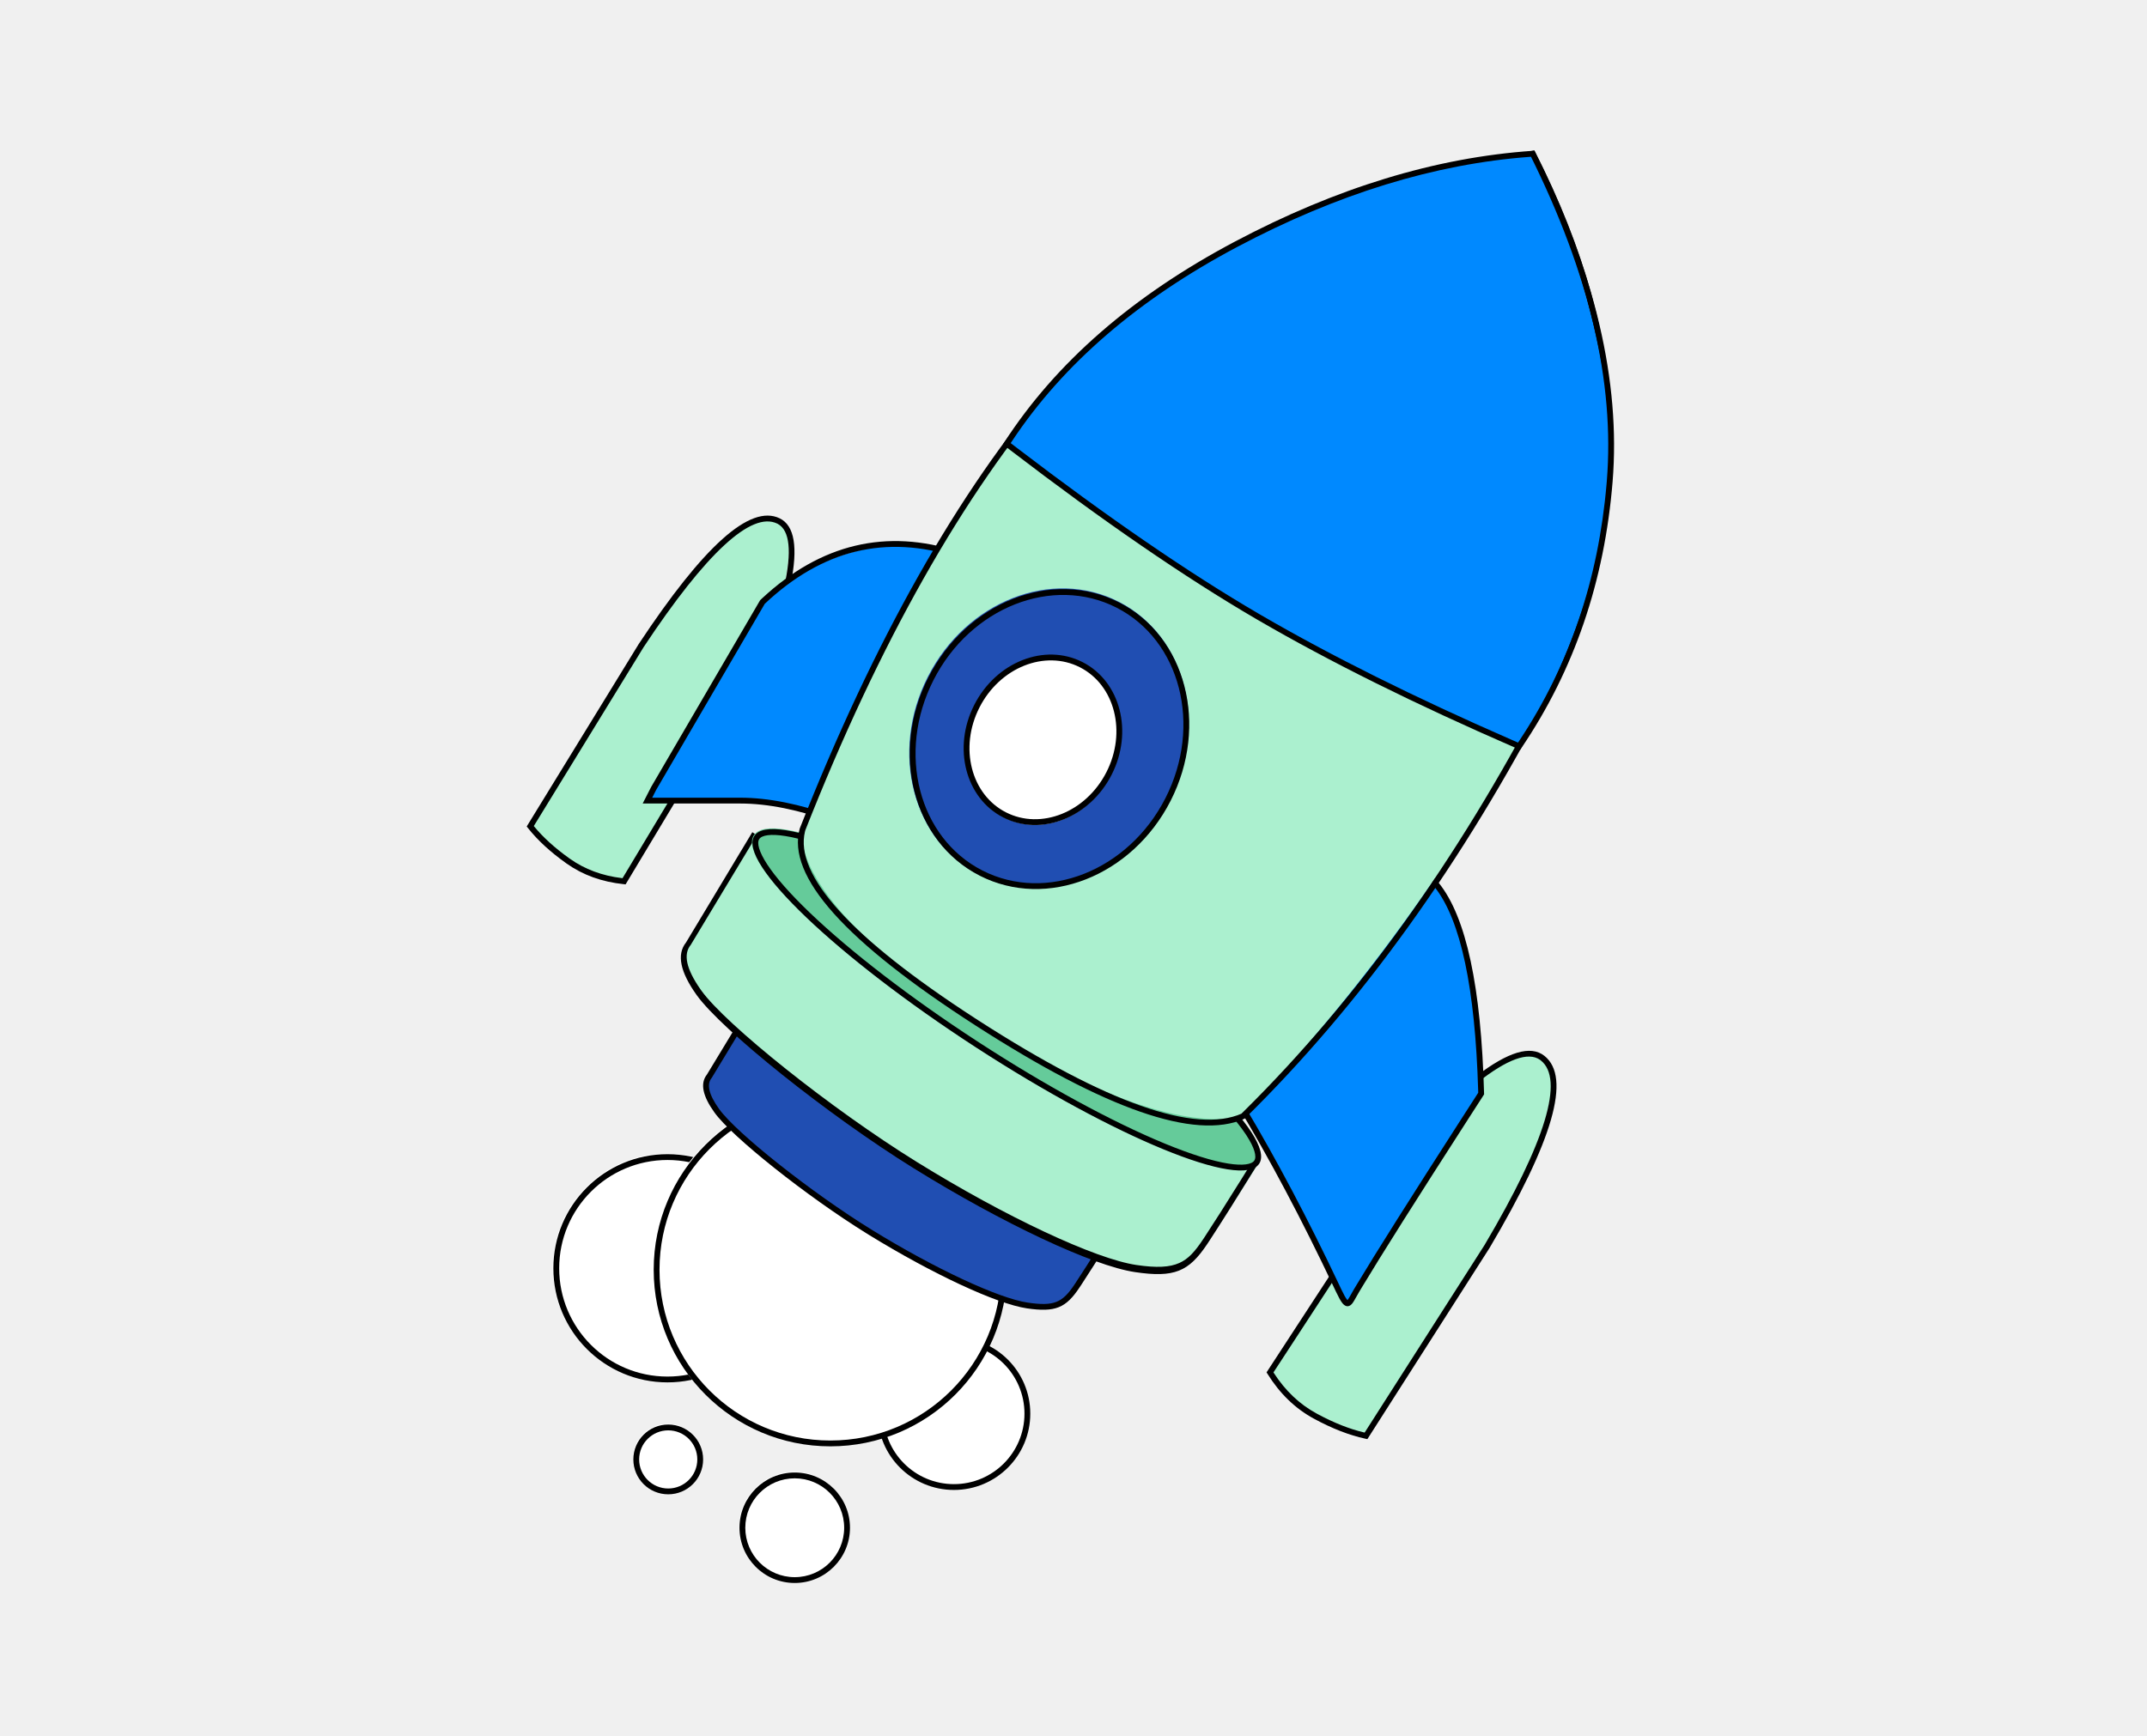
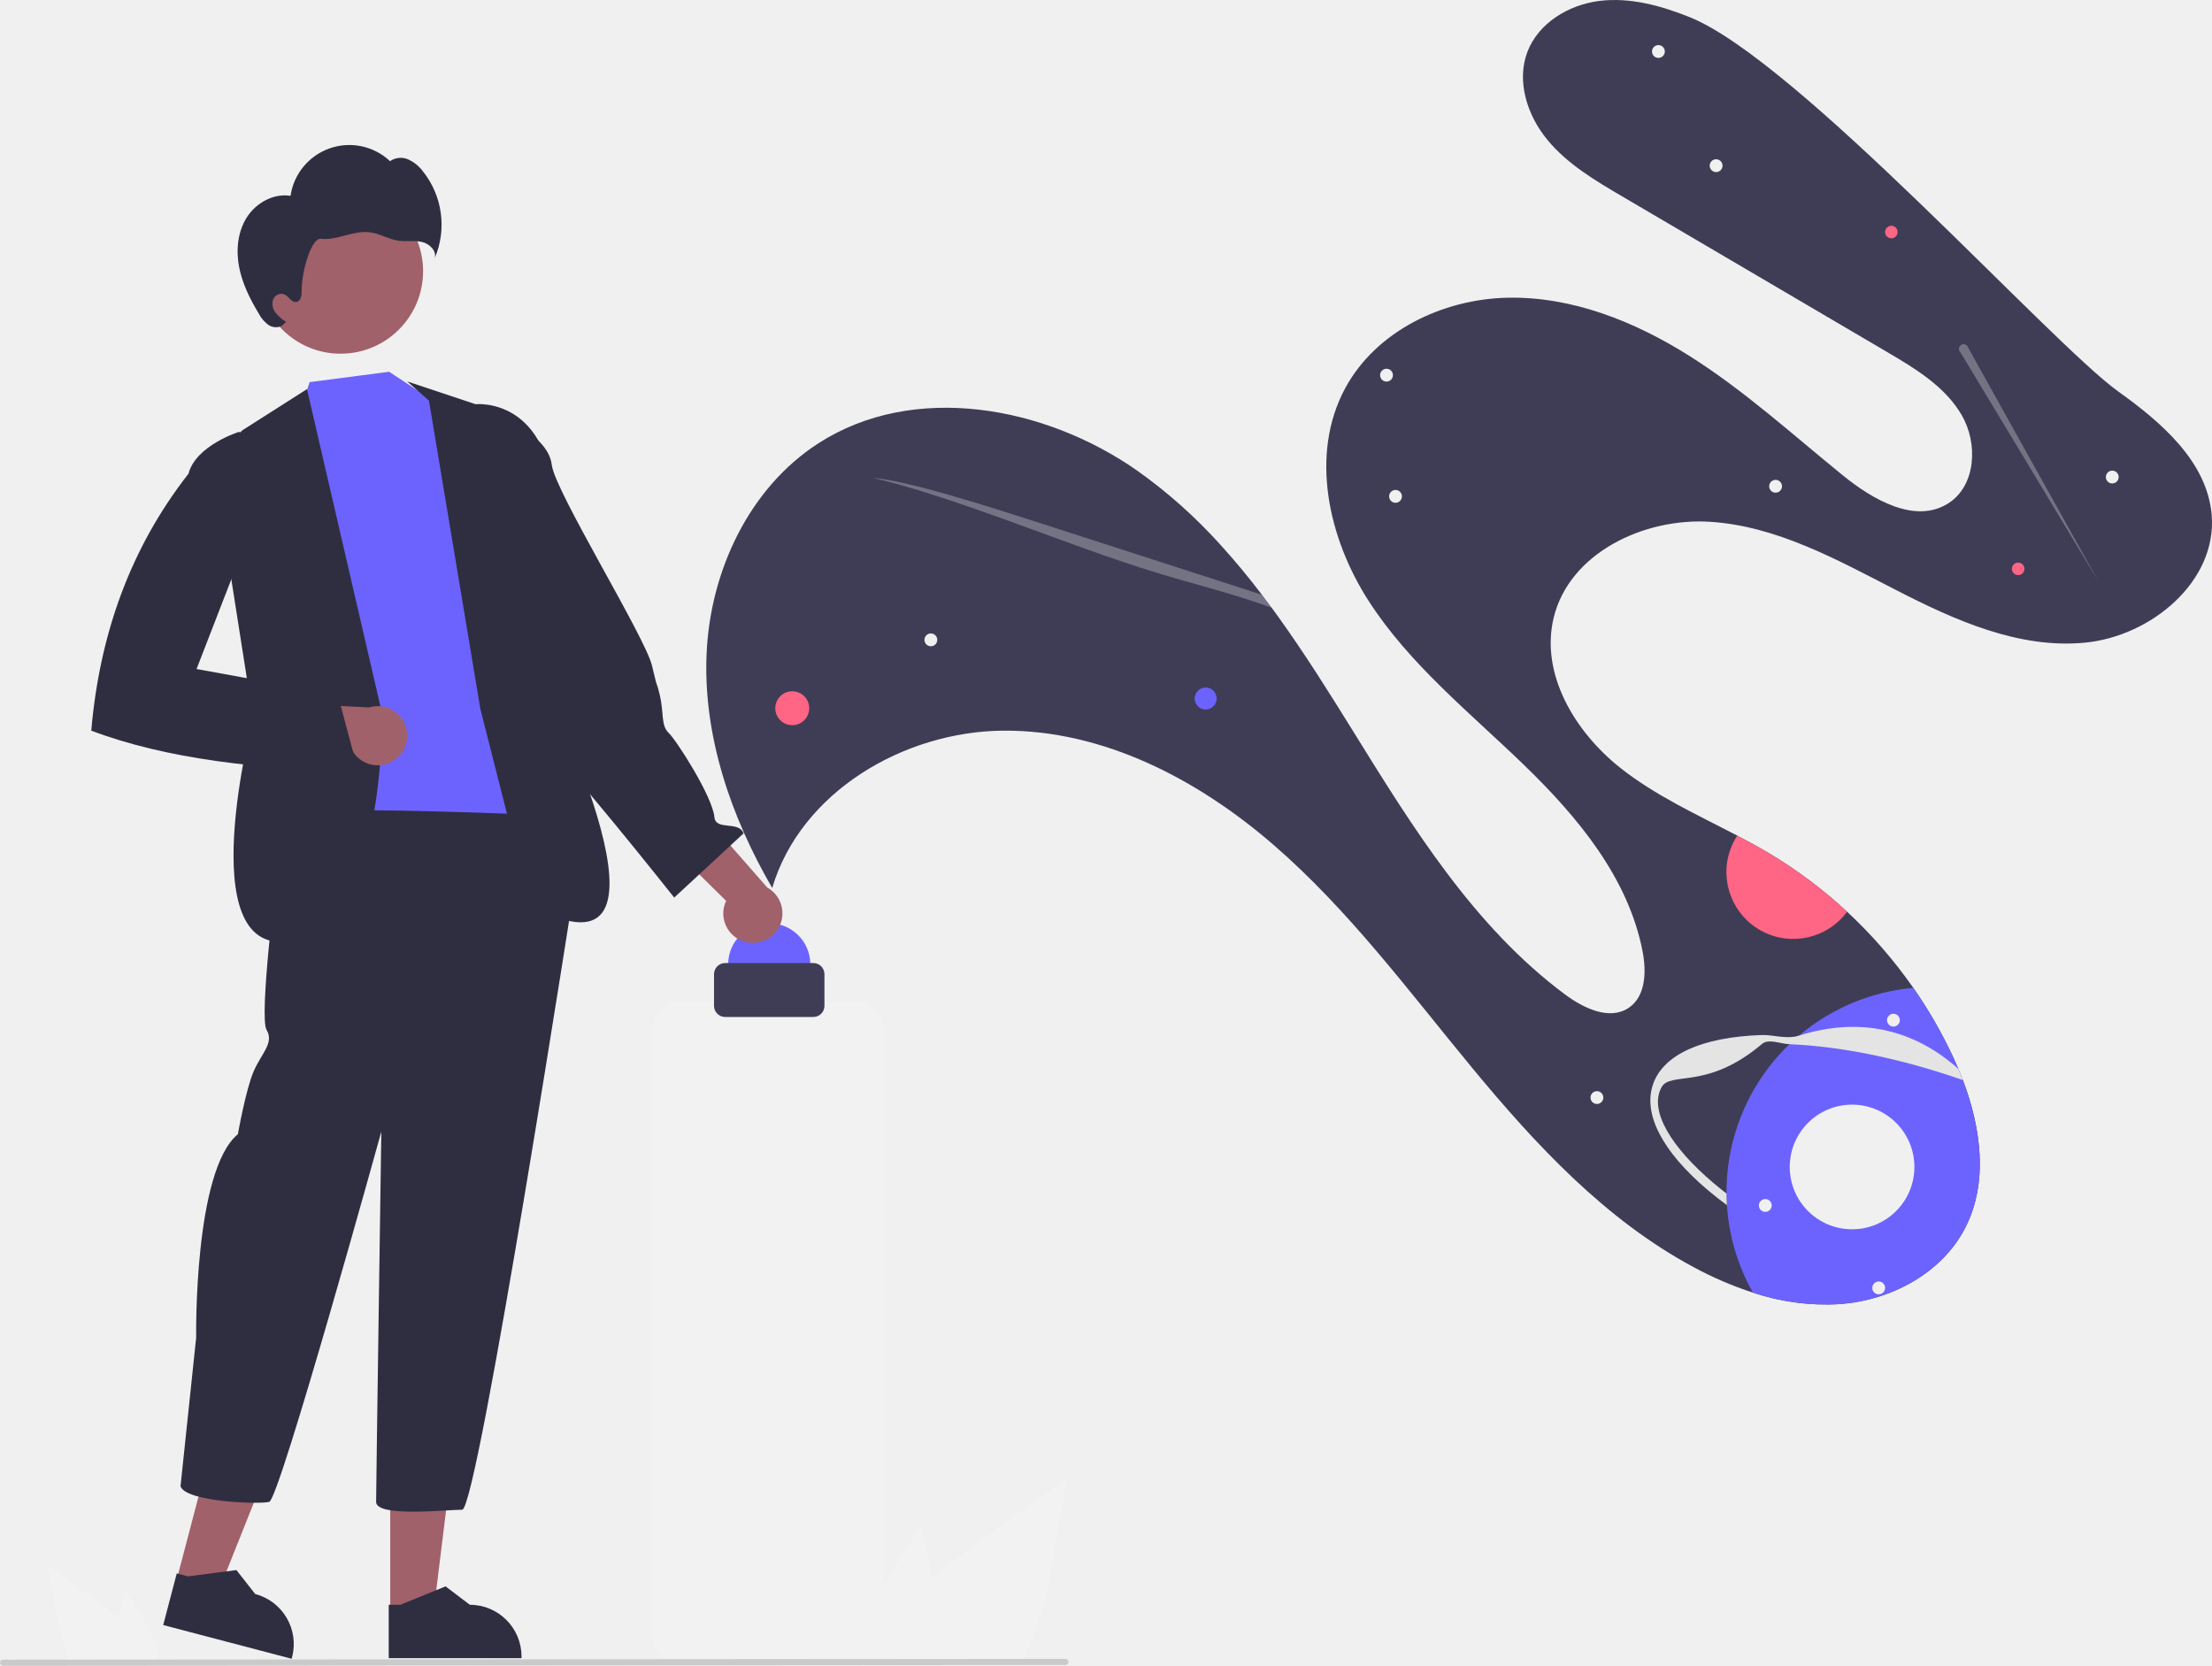
- <svg xmlns="http://www.w3.org/2000/svg" width="428" height="346" viewBox="0 0 428 346" fill="none">
-   <path fill-rule="evenodd" clip-rule="evenodd" d="M272.295 286.224L296.423 248.467C296.423 248.467 315.096 216.909 307.493 210.897C299.89 204.886 270.13 240.027 270.13 240.027L265.687 254.371L253.16 273.566C253.16 273.566 256.753 279.331 262.15 282.268C267.547 285.204 272.295 286.224 272.295 286.224Z" fill="#ABF0CF" />
-   <path fill-rule="evenodd" clip-rule="evenodd" d="M272.582 286.969L296.933 248.855C309.554 227.532 313.296 214.828 307.867 210.535C302.377 206.197 289.817 215.989 269.701 239.744L269.623 239.835L265.171 254.215L252.486 273.653L252.681 273.966C255.127 277.893 258.197 280.862 261.886 282.87C265.53 284.85 268.965 286.189 272.188 286.885L272.582 286.969ZM271.171 239.805C290.2 217.432 302.296 207.996 307.006 211.339L307.145 211.445C311.855 215.167 308.218 227.511 295.948 248.25L272.04 285.662L271.924 285.636C269.049 284.96 265.982 283.749 262.727 282.007L262.44 281.85C259.063 280.015 256.228 277.325 253.933 273.775L253.863 273.664L266.229 254.713L270.663 240.404L271.171 239.805Z" fill="black" />
-   <path fill-rule="evenodd" clip-rule="evenodd" d="M247.15 220.037C247.15 220.037 257.057 236.521 266.768 257.099C268.808 261.427 268.808 260.215 270.463 257.429C276.513 247.261 295.319 218.122 295.319 218.122C295.319 218.122 294.47 186.46 286.429 176.501C278.391 166.542 265.718 174.391 265.718 174.391L247.15 220.037Z" fill="#0089FF" />
-   <path fill-rule="evenodd" clip-rule="evenodd" d="M265.2 173.937L265.359 173.838C274.043 168.459 281.275 169.195 286.829 176.076C292.29 182.844 295.275 196.819 295.846 218.046L295.849 218.225L292.826 222.916C282.397 239.115 275.258 250.421 271.414 256.824L270.91 257.667C270.75 257.937 270.403 258.554 270.185 258.937C270.124 259.047 270.072 259.14 270.04 259.195L269.953 259.343C269.658 259.844 269.44 260.122 269.162 260.299C268.591 260.662 268.037 260.427 267.556 259.792C267.229 259.366 266.855 258.679 266.31 257.54L265.86 256.592C259.504 243.166 253.083 231.061 246.601 220.275L246.451 220.027L265.2 173.937ZM294.67 217.45C294.07 197.022 291.188 183.525 286.084 177.002L285.927 176.805C280.762 170.407 274.185 169.737 265.971 174.824L266.13 174.725L247.744 219.926L248.267 220.802C254.541 231.337 260.756 243.102 266.91 256.096L267.35 257.03C267.863 258.105 268.214 258.743 268.478 259.09L268.51 259.131C268.542 259.169 268.568 259.201 268.594 259.227L268.614 259.25L268.631 259.232C268.695 259.157 268.779 259.038 268.884 258.87L268.968 258.734L269.008 258.667C269.023 258.641 269.081 258.537 269.162 258.392C269.356 258.047 269.678 257.476 269.863 257.16L270.42 256.23C274.226 249.885 281.252 238.756 291.496 222.84L294.681 217.898L294.67 217.45Z" fill="black" />
-   <path fill-rule="evenodd" clip-rule="evenodd" d="M105.611 164.617L127.71 128.608C127.71 128.608 146.799 99.774 155.064 103.728C163.329 107.682 145.791 147.378 145.791 147.378L135.437 157.061L124.31 175.589C124.31 175.589 117.919 174.929 113.184 171.571C108.45 168.214 105.611 164.617 105.611 164.617Z" fill="#ABF0CF" />
-   <path fill-rule="evenodd" clip-rule="evenodd" d="M105 164.802L127.321 128.431C140.229 108.933 149.485 100.514 155.409 103.348C161.401 106.215 158.282 120.898 146.416 147.756L146.368 147.864L135.986 157.572L124.712 176.346L124.345 176.308C119.987 175.858 116.184 174.485 112.943 172.187C109.744 169.918 107.179 167.563 105.251 165.119L105 164.802ZM145.698 146.509C156.821 121.188 159.825 107.063 155.057 104.47L154.908 104.394C149.812 101.956 140.832 110.123 128.298 129.055L106.413 164.715L106.476 164.792C108.241 166.94 110.534 169.029 113.356 171.057L113.614 171.241C116.566 173.335 120.018 174.622 123.977 175.101L124.099 175.114L135.076 156.836L145.403 147.179L145.698 146.509Z" fill="black" />
-   <path fill-rule="evenodd" clip-rule="evenodd" d="M130.218 157.061L151.901 119.895C151.901 119.895 169.34 103.427 190.813 110.399C212.285 117.371 166.723 163.44 166.723 163.44C166.723 163.44 155.958 159.502 147.498 159.502C139.039 159.502 128.97 159.502 128.97 159.502L130.218 157.061Z" fill="#0089FF" />
-   <path fill-rule="evenodd" clip-rule="evenodd" d="M129.811 156.912L151.536 119.675L151.95 119.286C163.638 108.432 176.71 105.323 191.086 109.991C198.613 112.435 200.293 118.402 196.148 127.528C192.098 136.446 182.461 148.59 167.229 163.991L166.967 164.256L166.279 164.005C159.299 161.484 153.069 160.225 147.592 160.225H128.116L129.796 156.94L129.811 156.912ZM195.092 127.049C198.978 118.495 197.515 113.297 190.727 111.094C176.643 106.52 163.912 109.613 152.453 120.404V120.403L152.393 120.459C152.413 120.441 152.433 120.422 152.453 120.404L130.823 157.478L130.011 159.066L147.592 159.066C153.124 159.066 159.369 160.309 166.329 162.791L166.665 162.911L167.297 162.27C181.775 147.54 191.002 135.878 194.971 127.313L195.092 127.049Z" fill="black" />
-   <path d="M132.972 275.511C145.538 275.511 155.725 265.324 155.725 252.757C155.725 240.19 145.538 230.003 132.972 230.003C120.405 230.003 110.218 240.19 110.218 252.757C110.218 265.324 120.405 275.511 132.972 275.511Z" fill="white" />
-   <path fill-rule="evenodd" clip-rule="evenodd" d="M155.819 252.899C155.819 240.334 145.632 230.146 133.065 230.146C120.499 230.146 110.311 240.334 110.311 252.899C110.311 265.468 120.499 275.653 133.065 275.653C145.632 275.653 155.819 265.468 155.819 252.899ZM111.471 252.899C111.471 240.974 121.139 231.306 133.065 231.306C144.992 231.306 154.66 240.974 154.66 252.899C154.66 264.827 144.992 274.494 133.065 274.494C121.139 274.494 111.471 264.827 111.471 252.899Z" fill="black" />
-   <path d="M190.074 296.961C198.478 296.961 205.291 290.147 205.291 281.743C205.291 273.339 198.478 266.525 190.074 266.525C181.669 266.525 174.856 273.339 174.856 281.743C174.856 290.147 181.669 296.961 190.074 296.961Z" fill="white" />
-   <path fill-rule="evenodd" clip-rule="evenodd" d="M205.385 281.885C205.385 273.482 198.572 266.667 190.168 266.667C181.763 266.667 174.95 273.482 174.95 281.885C174.95 290.291 181.763 297.103 190.168 297.103C198.572 297.103 205.385 290.291 205.385 281.885ZM176.109 281.885C176.109 274.123 182.403 267.827 190.168 267.827C197.932 267.827 204.226 274.123 204.226 281.885C204.226 289.65 197.932 295.943 190.168 295.943C182.403 295.943 176.109 289.65 176.109 281.885Z" fill="black" />
-   <path d="M133.116 297.83C136.958 297.83 140.073 294.716 140.073 290.874C140.073 287.032 136.958 283.917 133.116 283.917C129.274 283.917 126.16 287.032 126.16 290.874C126.16 294.716 129.274 297.83 133.116 297.83Z" fill="white" />
-   <path fill-rule="evenodd" clip-rule="evenodd" d="M140.167 291.016C140.167 287.175 137.052 284.059 133.21 284.059C129.368 284.059 126.254 287.175 126.254 291.016C126.254 294.859 129.368 297.972 133.21 297.972C137.052 297.972 140.167 294.859 140.167 291.016ZM127.413 291.016C127.413 287.816 130.009 285.219 133.21 285.219C136.412 285.219 139.007 287.816 139.007 291.016C139.007 294.219 136.412 296.813 133.21 296.813C130.009 296.813 127.413 294.219 127.413 291.016Z" fill="black" />
-   <path d="M158.334 315.512C164.417 315.512 169.349 310.58 169.349 304.497C169.349 298.414 164.417 293.482 158.334 293.482C152.251 293.482 147.32 298.414 147.32 304.497C147.32 310.58 152.251 315.512 158.334 315.512Z" fill="white" />
-   <path fill-rule="evenodd" clip-rule="evenodd" d="M169.443 304.639C169.443 298.558 164.511 293.625 158.428 293.625C152.345 293.625 147.413 298.558 147.413 304.639C147.413 310.723 152.345 315.654 158.428 315.654C164.511 315.654 169.443 310.723 169.443 304.639ZM148.573 304.639C148.573 299.199 152.985 294.784 158.428 294.784C163.871 294.784 168.283 299.199 168.283 304.639C168.283 310.083 163.871 314.494 158.428 314.494C152.985 314.494 148.573 310.083 148.573 304.639Z" fill="black" />
-   <path d="M165.436 288.265C184.886 288.265 200.654 272.497 200.654 253.047C200.654 233.597 184.886 217.829 165.436 217.829C145.985 217.829 130.218 233.597 130.218 253.047C130.218 272.497 145.985 288.265 165.436 288.265Z" fill="white" />
-   <path fill-rule="evenodd" clip-rule="evenodd" d="M200.748 253.189C200.748 233.74 184.98 217.972 165.53 217.972C146.08 217.972 130.312 233.74 130.312 253.189C130.312 272.641 146.08 288.407 165.53 288.407C184.98 288.407 200.748 272.641 200.748 253.189ZM131.471 253.189C131.471 234.38 146.72 219.132 165.53 219.132C184.34 219.132 199.588 234.38 199.588 253.189C199.588 272.001 184.34 287.247 165.53 287.247C146.72 287.247 131.471 272.001 131.471 253.189Z" fill="black" />
-   <path fill-rule="evenodd" clip-rule="evenodd" d="M150.504 199.278L141.306 214.46C141.306 214.46 139.465 216.717 142.812 221.367C146.159 226.018 160.864 237.864 173.439 245.606C186.014 253.348 198.779 259.305 204.695 260.174C210.611 261.044 212.297 259.763 214.611 256.282C216.925 252.8 221.523 245.423 221.523 245.423L150.504 199.278Z" fill="#204EB2" />
-   <path fill-rule="evenodd" clip-rule="evenodd" d="M150.413 198.609L222.411 245.392L221.677 246.569C219.109 250.682 217.101 253.838 215.651 256.047L215.188 256.746C212.499 260.792 210.396 261.728 204.705 260.891C198.696 260.007 185.882 254.033 173.229 246.244L172.861 246.015C160.685 238.465 145.923 226.694 142.436 221.849C140.084 218.581 139.518 216.033 140.925 214.269L140.923 214.271L150.413 198.609ZM220.825 245.743L150.784 200.233L141.875 214.938L141.849 214.969C140.835 216.213 141.281 218.26 143.377 221.172C146.787 225.91 161.713 237.791 173.837 245.256C186.364 252.969 199.064 258.891 204.874 259.746C210.12 260.517 211.782 259.775 214.223 256.105L214.374 255.876C215.63 253.977 217.364 251.267 219.573 247.743L220.825 245.743Z" fill="black" />
-   <path fill-rule="evenodd" clip-rule="evenodd" d="M150.285 166.542L137.249 188.044C137.249 188.044 134.641 191.242 139.385 197.829C144.128 204.415 164.966 221.193 182.786 232.158C200.606 243.122 218.695 251.56 227.079 252.792C235.463 254.027 237.852 252.209 241.131 247.279C244.411 242.348 250.927 231.9 250.927 231.9L150.285 166.542Z" fill="#ABF0CF" />
-   <path fill-rule="evenodd" clip-rule="evenodd" d="M149.971 165.944L250.799 232.001L250.501 232.485C246.451 239.036 243.345 243.963 241.182 247.27L240.661 248.062C236.985 253.575 234.098 254.827 226.267 253.665C217.859 252.418 199.866 243.957 182.102 232.931C164.909 222.258 143.802 205.317 138.874 198.413C135.617 193.851 134.847 190.341 136.749 187.948L149.971 165.944ZM249.35 232.105L150.358 167.394L137.697 188.416L137.672 188.448C136.189 190.277 136.781 193.194 139.623 197.255L139.814 197.525C144.636 204.266 165.666 221.107 182.758 231.694C200.415 242.632 218.316 251.027 226.535 252.244C230.578 252.844 233.163 252.711 235.096 251.844C236.829 251.064 238.122 249.72 239.929 246.983L240.011 246.862C241.795 244.154 244.289 240.234 247.49 235.098L249.35 232.105Z" fill="black" />
-   <path d="M194.45 208.701C222.241 226.749 247.527 237.136 250.928 231.899C254.328 226.663 234.555 207.788 206.763 189.74C178.972 171.692 153.686 161.306 150.285 166.542C146.885 171.778 166.658 190.653 194.45 208.701Z" fill="#65CB9A" />
-   <path fill-rule="evenodd" clip-rule="evenodd" d="M251.021 232.043C254.422 226.806 234.649 207.931 206.857 189.883C179.065 171.835 153.78 161.449 150.379 166.685C146.979 171.921 166.752 190.797 194.543 208.845C222.335 226.892 247.621 237.279 251.021 232.043ZM169.345 170.755C179.747 175.062 192.889 182.195 206.226 190.855L206.629 191.118C219.936 199.787 231.745 208.882 239.835 216.606L240.04 216.801C243.767 220.377 246.578 223.551 248.307 226.136L248.491 226.415C250.11 228.91 250.552 230.636 250.049 231.411C249.545 232.186 247.789 232.484 244.851 232.02C241.695 231.52 237.441 230.186 232.369 228.103L232.055 227.973C221.653 223.666 208.511 216.533 195.175 207.872L194.771 207.61C181.465 198.94 169.656 189.845 161.565 182.122L161.361 181.926C157.498 178.22 154.62 174.946 152.91 172.312C151.29 169.817 150.848 168.092 151.352 167.316C151.855 166.541 153.611 166.243 156.549 166.708C159.705 167.207 163.959 168.542 169.031 170.625L169.345 170.755Z" fill="black" />
-   <path fill-rule="evenodd" clip-rule="evenodd" d="M159.889 165.244C159.889 165.244 182.076 109.001 210.035 76.475C237.994 43.949 305.455 30.511 305.455 30.511C305.455 30.511 334.563 87.496 308.452 137.923C282.342 188.35 247.702 222.429 247.702 222.429C247.702 222.429 233.346 228.75 194.712 203.869C156.077 178.988 159.889 165.244 159.889 165.244Z" fill="#ABF0CF" />
-   <path fill-rule="evenodd" clip-rule="evenodd" d="M305.864 30L306.064 30.39C325.551 68.541 326.557 104.542 309.061 138.333C291.626 172.003 271.342 200.221 248.202 222.985L248.126 223.06L248.029 223.103C238.211 227.426 220.409 221.19 194.491 204.499C168.516 187.771 156.782 174.756 159.424 165.232L159.443 165.174C174.256 127.623 191.003 97.978 209.689 76.24C228.426 54.444 260.344 39.068 305.435 30.086L305.864 30ZM305.229 31.309L304.319 31.493C260.17 40.465 228.925 55.641 210.568 76.996C191.975 98.626 175.291 128.161 160.522 165.6L160.534 165.569L160.472 165.807C158.353 174.509 169.607 186.988 194.357 203.032L195.119 203.525C220.714 220.008 238.239 226.146 247.562 222.042L247.466 222.082L248.079 221.477C270.611 199.149 290.423 171.593 307.507 138.805L308.032 137.8C325.348 104.354 324.354 68.746 305.032 30.918L305.229 31.309Z" fill="black" />
-   <path fill-rule="evenodd" clip-rule="evenodd" d="M200.606 88.349C200.606 88.349 215.93 64.674 246.271 48.585C276.611 32.497 305.455 30.511 305.455 30.511C305.455 30.511 323.209 66.134 320.797 95.838C318.389 125.543 302.736 148.658 302.736 148.658C302.736 148.658 272.649 135.605 250.927 122.967C229.205 110.329 200.606 88.349 200.606 88.349Z" fill="#0089FF" />
-   <path fill-rule="evenodd" clip-rule="evenodd" d="M305.893 30.049L306.067 30.396C317.945 54.233 323.085 76.111 321.47 96.028C319.856 115.929 313.8 133.631 303.307 149.126L303.038 149.524L301.977 149.063C282.165 140.446 265.081 131.962 250.729 123.611L250.293 123.357C236.179 115.11 219.911 103.934 201.488 89.828L199.922 88.626L200.213 88.177C210.486 72.306 225.782 58.986 246.093 48.217C266.391 37.454 286.194 31.406 305.507 30.076L305.893 30.049ZM305.2 31.26L305.012 31.274C286.052 32.671 266.594 38.659 246.636 49.241C226.895 59.709 211.954 72.585 201.802 87.868L201.478 88.359L202.738 89.324C220.901 103.206 236.948 114.217 250.878 122.356L251.312 122.609C265.324 130.762 281.956 139.047 301.209 147.463L302.618 148.077L302.96 147.563C312.861 132.61 318.629 115.6 320.264 96.525L320.313 95.935C321.911 76.246 316.821 54.573 305.029 30.913L305.2 31.26Z" fill="black" />
-   <path d="M195.236 174.48C208.573 181.276 225.6 174.585 233.267 159.537C240.935 144.489 236.339 126.781 223.002 119.986C209.666 113.191 192.639 119.881 184.971 134.929C177.304 149.977 181.9 167.685 195.236 174.48Z" fill="#204EB2" />
-   <path fill-rule="evenodd" clip-rule="evenodd" d="M233.361 159.681C241.029 144.632 236.433 126.925 223.096 120.129C209.76 113.334 192.733 120.024 185.065 135.072C177.398 150.121 181.994 167.828 195.33 174.624C208.667 181.419 225.694 174.729 233.361 159.681ZM186.098 135.599C193.488 121.095 209.834 114.673 222.57 121.162C235.306 127.652 239.718 144.65 232.328 159.154C224.938 173.658 208.593 180.08 195.856 173.591C183.12 167.101 178.708 150.102 186.098 135.599Z" fill="black" />
-   <path d="M200.2 163.017C207.605 166.79 217.083 163.029 221.369 154.617C225.655 146.204 223.127 136.326 215.722 132.553C208.318 128.78 198.84 132.541 194.554 140.954C190.267 149.366 192.795 159.244 200.2 163.017Z" fill="white" />
-   <path fill-rule="evenodd" clip-rule="evenodd" d="M221.597 154.496C225.958 145.938 223.364 135.878 215.805 132.026C208.245 128.174 198.581 131.989 194.221 140.547C189.86 149.106 192.454 159.166 200.013 163.018C207.573 166.87 217.237 163.054 221.597 154.496ZM195.254 141.074C199.337 133.059 208.32 129.513 215.278 133.059C222.237 136.604 224.648 145.956 220.564 153.97C216.481 161.984 207.498 165.53 200.54 161.985C193.581 158.439 191.171 149.088 195.254 141.074Z" fill="black" />
+ <svg xmlns="http://www.w3.org/2000/svg" data-name="Layer 1" width="861.343" height="648.679" viewBox="0 0 861.343 648.679">
+   <path d="M487.967,298.314c37.101-23.943,88.2-14.64,124.348,10.729a196.935,196.935,0,0,1,32.307,28.827c5.643,6.19,10.993,12.687,16.11,19.409,1.261,1.649,2.515,3.315,3.746,4.997q1.263,1.706,2.505,3.435c10.378,14.425,19.892,29.6,29.206,44.638,23.251,37.538,47.108,76.194,82.534,102.549,7.299,5.428,17.482,10.317,24.96,5.133,6.489-4.502,6.767-13.967,5.29-21.724-5.49-28.74-25.295-52.557-46.336-72.888-21.04-20.331-44.332-38.971-60.23-63.537-15.898-24.567-23.161-57.364-9.236-83.094,12.001-22.173,37.821-34.61,63.024-35.189,25.201-.574,49.685,9.222,71.007,22.674,21.319,13.457,40.066,30.531,59.631,46.43,11.794,9.592,28.261,19.109,41.114,10.988,10.856-6.863,11.703-23.338,5.233-34.431s-18.018-18.064-29.089-24.566q-51.558-30.288-103.117-60.571c-10.545-6.189-21.321-12.575-29.105-22.012-7.786-9.431-12.108-22.686-7.817-34.139,4.234-11.286,16.059-18.453,28.023-19.948,11.956-1.492,24.015,1.823,35.199,6.314,41.912,16.832,140.602,126.951,166.905,145.778,16.903,12.092,34.66,27.4,36.369,48.112,2.13,25.784-23.526,47.182-49.278,49.683-25.748,2.509-50.704-8.687-73.71-20.524s-46.486-24.887-72.309-26.53c-25.823-1.643-54.795,12.161-60.917,37.3-5.323,21.874,8.21,44.446,25.838,58.442,13.798,10.958,29.992,18.256,45.635,26.462,4.344,2.272,8.642,4.621,12.834,7.132a180.251,180.251,0,0,1,29.935,22.505,183.677,183.677,0,0,1,25.774,29.641,179.182,179.182,0,0,1,15.621,27.173q1.006,2.176,1.954,4.412c.599,1.426,1.179,2.869,1.729,4.328,7.18,18.913,9.977,40.108.804,57.763-9.149,17.608-28.965,28.034-48.753,29.48a89.801,89.801,0,0,1-33.791-4.464,137.23,137.23,0,0,1-23.13-9.941C794.526,600.7,767.404,571.542,742.634,541.566c-24.764-29.974-48.083-61.534-77.482-86.977-29.397-25.449-66.237-44.69-105.12-44.398-38.882.287-78.965,23.978-90.008,61.258-16.096-27.736-26.981-59.355-25.544-91.388S461.024,315.705,487.967,298.314Z" transform="translate(-169.3286 -125.6603)" fill="#3f3d56" />
+   <circle cx="469.487" cy="272.017" r="4.272" fill="#6c63ff" />
+   <circle cx="308.499" cy="275.792" r="6.605" fill="#ff6584" />
+   <circle cx="785.865" cy="221.517" r="2.44" fill="#ff6584" />
+   <circle cx="736.489" cy="90.362" r="2.44" fill="#ff6584" />
+   <path d="M843.026,456.742a26.079,26.079,0,0,1,2.78-5.683c4.344,2.272,8.642,4.621,12.834,7.132a180.251,180.251,0,0,1,29.935,22.505,26.025,26.025,0,0,1-45.549-23.953Z" transform="translate(-169.3286 -125.6603)" fill="#ff6584" />
+   <circle cx="362.474" cy="249.168" r="2.496" fill="#f0f0f0" />
+   <circle cx="668.25" cy="64.513" r="2.496" fill="#f0f0f0" />
+   <circle cx="645.778" cy="20.057" r="2.496" fill="#f0f0f0" />
+   <circle cx="822.503" cy="185.77" r="2.496" fill="#f0f0f0" />
+   <circle cx="691.404" cy="189.356" r="2.496" fill="#f0f0f0" />
+   <circle cx="621.835" cy="427.406" r="2.496" fill="#f0f0f0" />
+   <circle cx="543.408" cy="193.29" r="2.496" fill="#f0f0f0" />
+   <circle cx="539.904" cy="146.097" r="2.496" fill="#f0f0f0" />
+   <path d="M866.141,532.284c-3.706-.152-7.303-.17-10.77-.05-21.356.738-35.581,6.857-39.028,16.788s3.93,23.547,20.237,37.356q2.419,2.048,5.043,4.063a80.028,80.028,0,0,1,24.518-58.158Z" transform="translate(-169.3286 -125.6603)" fill="none" />
+   <path d="M846.05,563.682a79.499,79.499,0,0,1,20.092-31.399q1.801-1.724,3.704-3.331a80.081,80.081,0,0,1,44.504-18.615,179.184,179.184,0,0,1,15.621,27.173q1.006,2.176,1.954,4.412c.599,1.426,1.179,2.869,1.729,4.328,7.18,18.913,9.977,40.108.804,57.763-9.149,17.608-28.965,28.034-48.753,29.48a89.801,89.801,0,0,1-33.791-4.464,79.902,79.902,0,0,1-10.131-34.06c-.098-1.507-.147-3.015-.162-4.53A79.685,79.685,0,0,1,846.05,563.682Z" transform="translate(-169.3286 -125.6603)" fill="#6c63ff" />
+   <path d="M813.016,547.869c4.009-11.551,19.006-18.35,42.236-19.154,4.648-.164,9.761,1.77,14.593.237,23.445-7.435,44.715-2.576,62.079,12.97.599,1.426,1.179,2.869,1.729,4.328-.231-.086-.464-.167-.697-.248-23.462-8.143-46.752-12.895-66.814-13.719-3.707-.149-8.129-2.294-10.77-.047-21.208,18.048-35.552,10.486-39.029,16.787-5.079,9.204,3.932,23.545,20.238,37.356q2.419,2.051,5.04,4.06c.015,1.515.063,3.023.162,4.53q-3.946-2.916-7.477-5.9C816.568,574.047,809.009,559.414,813.016,547.869Z" transform="translate(-169.3286 -125.6603)" fill="#e4e4e4" />
+   <circle cx="731.559" cy="501.523" r="2.496" fill="#f0f0f0" />
+   <circle cx="687.403" cy="469.422" r="2.496" fill="#f0f0f0" />
+   <circle cx="721.186" cy="454.431" r="24.27" fill="#f0f0f0" />
+   <path d="M509.195,311.783c5.673.267,17.408,3.084,30.123,6.726,12.708,3.646,26.492,8.094,40.1,12.494q35.733,11.544,71.462,23.08,4.912,1.584,9.851,3.195c1.261,1.649,2.515,3.315,3.746,4.997-2.894-1.023-5.8-2.013-8.697-2.956-12.378-4.023-23.12-6.676-35.133-10.335-18.488-5.627-37.992-13.018-56.909-19.899C544.823,322.197,523.121,314.783,509.195,311.783Z" transform="translate(-169.3286 -125.6603)" fill="#f0f0f0" opacity="0.3" />
+   <path d="M932.758,262.924l53.58,88.947-50.558-90.716a1.849,1.849,0,1,0-3.022,1.769Z" transform="translate(-169.3286 -125.6603)" fill="#f0f0f0" opacity="0.3" />
+   <circle cx="737.296" cy="397.269" r="2.496" fill="#f0f0f0" />
+   <circle cx="299.538" cy="375.527" r="16" fill="#6c63ff" />
+   <path d="M459.388,492.403a11.44,11.44,0,0,1-7.314-15.945L423.103,447.935l20.662-4.408,24.344,27.761a11.502,11.502,0,0,1-8.72,21.115Z" transform="translate(-169.3286 -125.6603)" fill="#a0616a" />
+   <path d="M320.866,270.427l16.157,10.649,18.912,4.43s14.999,107.199,22.37,113.629,1.16,7.04,3.157,15.909,6.62,27.015,6.62,27.015c-44.897,27.829-85.006,31.227-119.226,4.575a8.052,8.052,0,0,1,3.765-9.367c5.786-3.594-6.764-17.675-2.028-20.495s-3.633-23.913-3.633-23.913l1.46-45.299-4.066-6.948,5.728-44.6,14.767-6.562,5.056-14.987Z" transform="translate(-169.3286 -125.6603)" fill="#6c63ff" />
+   <path d="M327.867,274.187l26.641,8.872s29.47-3.112,30.665,40.758-4.298,67.412-4.298,67.412S442.178,514.507,375.772,478.097L356.367,401.687l-20-120Z" transform="translate(-169.3286 -125.6603)" fill="#2f2e41" />
+   <path d="M354.584,371.177l13.819-1.909s1.334,20.834,7.944,23.992,4.382,3.677,5.161,7.02-5.878,12.604-.642,14.907,51,60,51,60l27-25c-1.856-5.028-10.785-.937-11.345-6.267-.705-8.059-14.838-30.074-17.846-32.897s-1.819-7.799-3.378-14.484-.477-.486-3.075-11.628-37.808-67.913-39.032-78.2-15.558-16.342-15.558-16.342l-11.142,2.598Z" transform="translate(-169.3286 -125.6603)" fill="#2f2e41" />
+   <polygon points="68.581 615.998 84.845 620.268 109.058 559.567 85.054 553.264 68.581 615.998" fill="#a0616a" />
+   <path d="M232.881,758.474l50.014,13.133.166-.632a20.128,20.128,0,0,0-14.354-24.579l-.001-0-7.315-9.33-18.866,2.455-4.366-1.146Z" transform="translate(-169.3286 -125.6603)" fill="#2f2e41" />
+   <polygon points="151.957 628.165 168.771 628.164 176.771 563.303 151.953 563.305 151.957 628.165" fill="#a0616a" />
+   <path d="M320.693,771.367l51.71-.002v-.654a20.128,20.128,0,0,0-20.127-20.127h-.001l-9.445-7.166-17.623,7.167-4.514 0Z" transform="translate(-169.3286 -125.6603)" fill="#2f2e41" />
+   <path d="M279.227,443.444c-4.062,5.078-2.031,22.341-2.031,22.341s-7.109,55.853-4.062,60.93-2.031,9.14-5.078,16.248-6.093,24.372-6.093,24.372c-17.264,14.217-16.248,79.209-16.248,79.209l-6.093,57.884c2.031,6.093,30.465,7.109,34.527,6.093S317.816,566.32,317.816,566.32s-2.031,138.108-2.031,144.201,27.419,3.046,33.512,3.046S393.979,464.769,393.979,464.769v-14.217l-5.078-7.109S283.289,438.366,279.227,443.444Z" transform="translate(-169.3286 -125.6603)" fill="#2f2e41" />
+   <path d="M288.867,277.187,263.929,293.076,251.867,303.187l16,102s-24.309,92.716,14,87,36.161-89.038,36.161-89.038Z" transform="translate(-169.3286 -125.6603)" fill="#2f2e41" />
+   <path d="M322.235,422.083a11.44,11.44,0,0,1-16.544-5.833l-40.644.982,11.201-17.913,36.879,1.814A11.502,11.502,0,0,1,322.235,422.083Z" transform="translate(-169.3286 -125.6603)" fill="#a0616a" />
+   <circle cx="132.63" cy="105.615" r="32.119" fill="#a0616a" />
+   <path d="M265.527,210.171c3.607-5.58,10.375-9.298,16.936-8.253a23.127,23.127,0,0,1,38.75-13.489,7.192,7.192,0,0,1,7.033-.704,14.829,14.829,0,0,1,5.714,4.586,33.28,33.28,0,0,1,4.657,33.857c.802-2.915-2.119-5.657-5.071-6.312-2.951-.654-6.048-.035-9.041-.461-3.836-.546-7.285-2.771-11.127-3.272-3.229-.421-6.477.407-9.626,1.237-3.149.83-6.388,1.676-9.622,1.292-3.234-.384-7.4,11.872-7.344,20.503.011,1.636-.326,3.736-1.925,4.083-1.969.427-3.11-2.29-4.983-3.03a3.467,3.467,0,0,0-4.252,2.261,5.652,5.652,0,0,0,1.079,5.061,16.701,16.701,0,0,0,4.049,3.513l-.772.642c-1.284,1.696-3.947,1.769-5.797.72a12.511,12.511,0,0,1-4.162-4.739c-3.423-5.694-6.426-11.76-7.634-18.293S261.92,215.751,265.527,210.171Z" transform="translate(-169.3286 -125.6603)" fill="#2f2e41" />
+   <path d="M276.867,306.187l-14.433-12.369s-16.852,5.258-19.71,16.314c-22.491,28.759-34.604,62.346-37.857,100.055,29.364,11.09,65.319,15.024,104,16l-8-30-55-10Z" transform="translate(-169.3286 -125.6603)" fill="#2f2e41" />
+   <path d="M225.728,757.227l-7.71-12.39-1.54,7.08c-.27,1.24-.54,2.5-.79,3.75-2.19-1.87-4.52-3.6-6.8-5.26q-10.5-7.62-20.99-15.26l2.19,12.7c1.35,7.82,2.76,15.8,6.1,22.95.37.81.77,1.61,1.2,2.39h32.54a10.488,10.488,0,0,0,.54-2.24.775.775,0,0,0,.01-.15C230.988,765.947,228.308,761.377,225.728,757.227Z" transform="translate(-169.3286 -125.6603)" fill="#f2f2f2" />
+   <path d="M513.298,742.993l14.586-23.44,2.914,13.394c.511,2.346,1.022,4.73,1.495,7.094,4.143-3.538,8.551-6.811,12.864-9.951q19.864-14.416,39.71-28.87l-4.143,24.026c-2.554,14.794-5.222,29.891-11.54,43.418-.7,1.533-1.457,3.046-2.271,4.522H505.352a19.841,19.841,0,0,1-1.022-4.238,1.464,1.464,0,0,1-.018-.284C503.346,759.49,508.417,750.844,513.298,742.993Z" transform="translate(-169.3286 -125.6603)" fill="#f2f2f2" />
+   <path d="M501.855,773.687H434.878A11.525,11.525,0,0,1,423.367,762.175V527.199a11.525,11.525,0,0,1,11.512-11.512H501.855a11.525,11.525,0,0,1,11.512,11.512V762.175A11.525,11.525,0,0,1,501.855,773.687Z" transform="translate(-169.3286 -125.6603)" fill="#f2f2f2" />
+   <path d="M486.04,521.687H451.693A4.332,4.332,0,0,1,447.367,517.36v-12.346a4.332,4.332,0,0,1,4.327-4.327H486.04a4.332,4.332,0,0,1,4.327,4.327V517.36A4.332,4.332,0,0,1,486.04,521.687Z" transform="translate(-169.3286 -125.6603)" fill="#3f3d56" />
+   <path d="M584.269,774.032l-413.75.307a1.191,1.191,0,0,1,0-2.381l413.75-.307a1.191,1.191,0,0,1,0,2.381Z" transform="translate(-169.3286 -125.6603)" fill="#cacaca" />
</svg>
